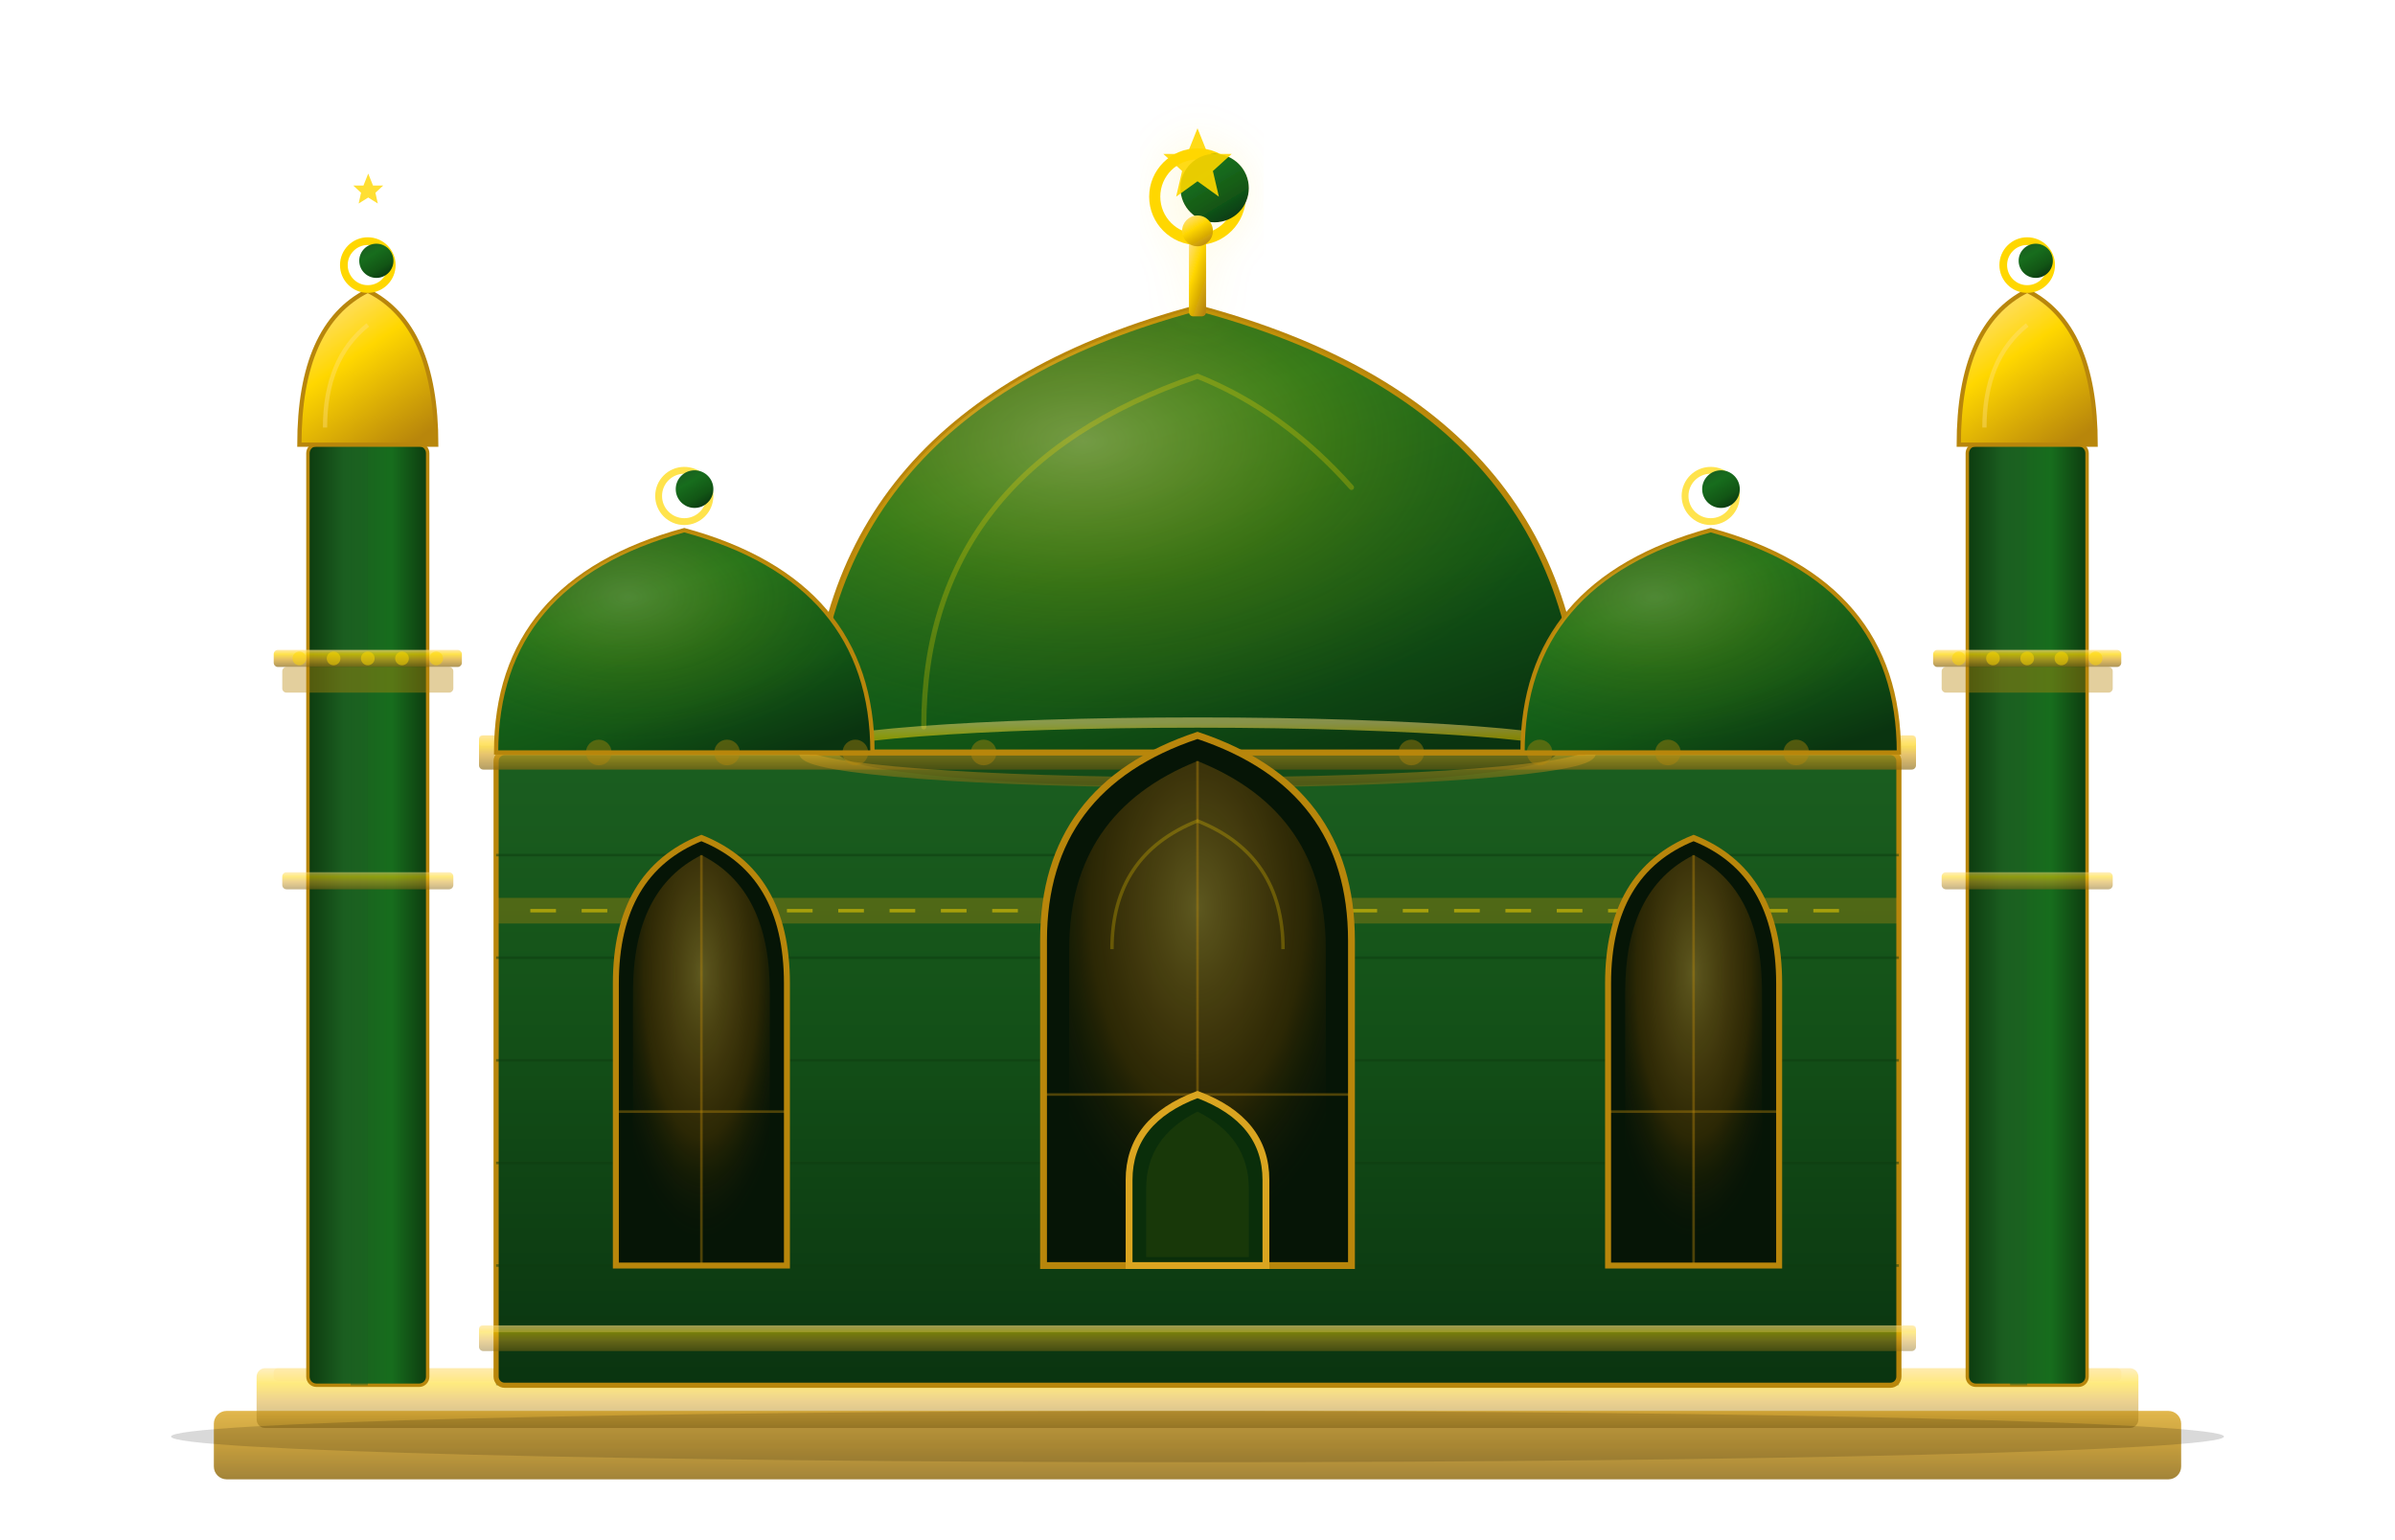
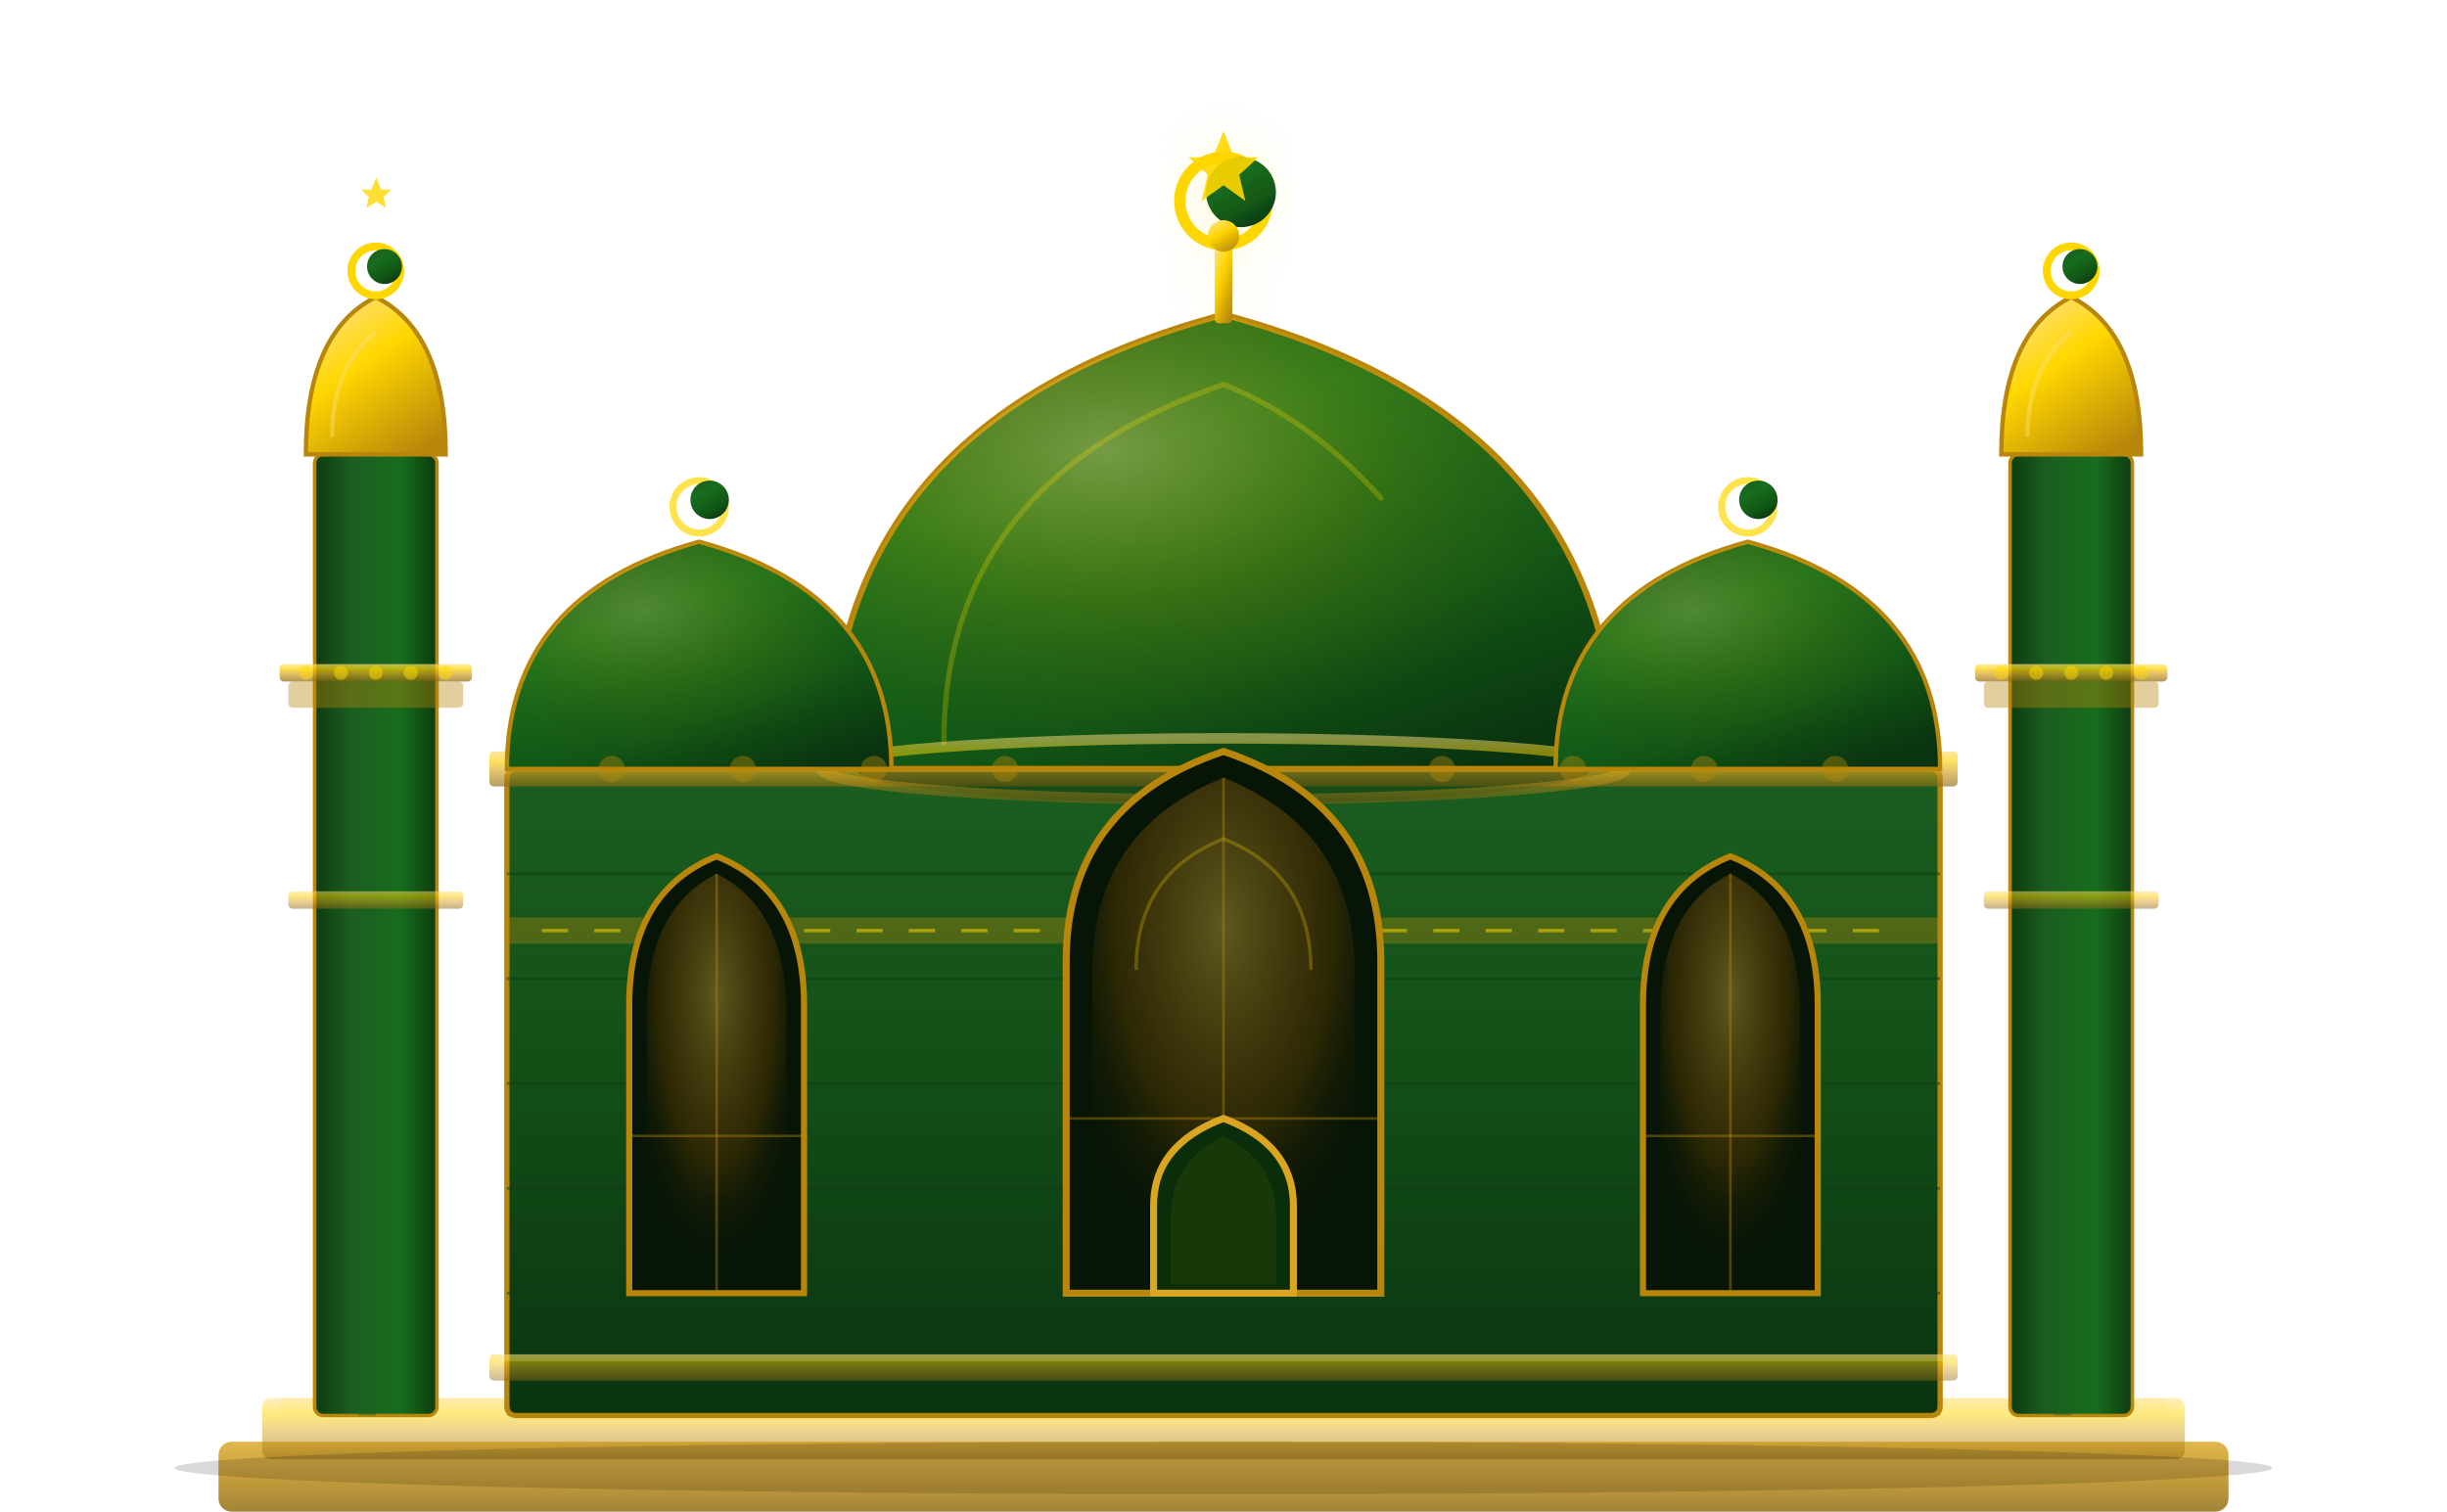
- <svg xmlns="http://www.w3.org/2000/svg" viewBox="0 0 280 180">
+ <svg xmlns="http://www.w3.org/2000/svg" viewBox="0 0 280 173">
  <defs>
    <linearGradient id="mg1" x1="0" y1="0" x2="0" y2="1">
      <stop offset="0%" stop-color="#FFE082" />
      <stop offset="25%" stop-color="#FFD700" />
      <stop offset="55%" stop-color="#DAA520" />
      <stop offset="100%" stop-color="#8B6914" />
    </linearGradient>
    <linearGradient id="mg2" x1="0" y1="0" x2="0" y2="1">
      <stop offset="0%" stop-color="#1B5E20" />
      <stop offset="40%" stop-color="#145218" />
      <stop offset="100%" stop-color="#0A3410" />
    </linearGradient>
    <linearGradient id="mg3" x1="0" y1="0" x2="1" y2="0">
      <stop offset="0%" stop-color="#0D3B0F" />
      <stop offset="100%" stop-color="#145218" />
    </linearGradient>
    <radialGradient id="mg4" cx="0.35" cy="0.3" r="0.65">
      <stop offset="0%" stop-color="#FFE082" stop-opacity="0.4" />
      <stop offset="50%" stop-color="#FFD700" stop-opacity="0.15" />
      <stop offset="100%" stop-color="#B8860B" stop-opacity="0" />
    </radialGradient>
    <linearGradient id="mg5" x1="0.2" y1="0" x2="0.8" y2="1">
      <stop offset="0%" stop-color="#1B5E20" />
      <stop offset="30%" stop-color="#176D1D" />
      <stop offset="70%" stop-color="#125615" />
      <stop offset="100%" stop-color="#0A3410" />
    </linearGradient>
    <linearGradient id="mg6" x1="0" y1="0" x2="1" y2="0">
      <stop offset="0%" stop-color="#0D3B0F" />
      <stop offset="30%" stop-color="#1B5E20" />
      <stop offset="70%" stop-color="#176D1D" />
      <stop offset="100%" stop-color="#0D3B0F" />
    </linearGradient>
    <linearGradient id="mg7" x1="0.2" y1="0" x2="0.8" y2="1">
      <stop offset="0%" stop-color="#FFE082" />
      <stop offset="40%" stop-color="#FFD700" />
      <stop offset="100%" stop-color="#B8860B" />
    </linearGradient>
    <radialGradient id="mg8" cx="0.5" cy="0.3" r="0.7">
      <stop offset="0%" stop-color="#FFD54F" stop-opacity="0.35" />
      <stop offset="60%" stop-color="#FF8F00" stop-opacity="0.15" />
      <stop offset="100%" stop-color="#000" stop-opacity="0" />
    </radialGradient>
    <linearGradient id="mg9" x1="0" y1="0" x2="0" y2="1">
      <stop offset="0%" stop-color="#DAA520" />
      <stop offset="50%" stop-color="#B8860B" />
      <stop offset="100%" stop-color="#8B6508" />
    </linearGradient>
    <filter id="mglow" x="-15%" y="-15%" width="130%" height="130%">
      <feGaussianBlur in="SourceAlpha" stdDeviation="2.5" result="b" />
      <feFlood flood-color="#FFD700" flood-opacity="0.12" />
      <feComposite in2="b" operator="in" />
      <feMerge>
        <feMergeNode />
        <feMergeNode in="SourceGraphic" />
      </feMerge>
    </filter>
    <filter id="minner" x="-5%" y="-5%" width="110%" height="110%">
      <feGaussianBlur in="SourceAlpha" stdDeviation="1.5" />
      <feOffset dx="0" dy="1" />
      <feComposite in2="SourceAlpha" operator="arithmetic" k2="-1" k3="1" />
      <feFlood flood-color="#000" flood-opacity="0.2" />
      <feComposite in2="SourceGraphic" operator="in" />
      <feMerge>
        <feMergeNode />
        <feMergeNode in="SourceGraphic" />
      </feMerge>
    </filter>
  </defs>
  <rect x="25" y="165" width="230" height="8" rx="1.5" fill="url(#mg9)" opacity="0.8" />
  <rect x="30" y="160" width="220" height="7" rx="1" fill="url(#mg1)" opacity="0.5" />
  <rect x="32" y="160" width="216" height="1.5" rx="0.5" fill="#FFE082" opacity="0.3" />
  <rect x="58" y="88" width="6" height="74" fill="#072107" opacity="0.4" />
  <rect x="216" y="88" width="6" height="74" fill="#072107" opacity="0.3" />
  <rect x="58" y="88" width="164" height="74" fill="url(#mg2)" stroke="#B8860B" stroke-width="0.6" rx="1" />
  <line x1="58" y1="100" x2="222" y2="100" stroke="#0D3B0F" stroke-width="0.3" opacity="0.5" />
  <line x1="58" y1="112" x2="222" y2="112" stroke="#0D3B0F" stroke-width="0.3" opacity="0.5" />
  <line x1="58" y1="124" x2="222" y2="124" stroke="#0D3B0F" stroke-width="0.3" opacity="0.5" />
  <line x1="58" y1="136" x2="222" y2="136" stroke="#0D3B0F" stroke-width="0.3" opacity="0.5" />
  <line x1="58" y1="148" x2="222" y2="148" stroke="#0D3B0F" stroke-width="0.3" opacity="0.5" />
  <rect x="56" y="86" width="168" height="4" rx="0.5" fill="url(#mg1)" opacity="0.65" />
  <rect x="56" y="86" width="168" height="1.2" rx="0.3" fill="#FFE082" opacity="0.35" />
  <rect x="58" y="105" width="164" height="3" fill="#B8860B" opacity="0.35" />
  <line x1="62" y1="106.5" x2="218" y2="106.5" stroke="#FFD700" stroke-width="0.4" opacity="0.5" stroke-dasharray="3 3" />
  <ellipse cx="140" cy="88" rx="42" ry="4" fill="#072107" opacity="0.3" />
  <path d="M 95 88 Q 95 48 140 36 Q 185 48 185 88 Z" fill="url(#mg5)" stroke="#B8860B" stroke-width="0.7" />
  <path d="M 95 88 Q 95 48 140 36 Q 185 48 185 88 Z" fill="url(#mg4)" />
  <path d="M 108 85 Q 108 55 140 44 Q 150 48 158 57" fill="none" stroke="#FFD700" stroke-width="0.6" opacity="0.25" stroke-linecap="round" />
  <ellipse cx="140" cy="88" rx="46" ry="3.5" fill="none" stroke="url(#mg1)" stroke-width="1.2" opacity="0.5" />
  <g filter="url(#mglow)">
    <rect x="139" y="27" width="2" height="10" fill="url(#mg7)" rx="0.5" />
    <circle cx="140" cy="23" r="5" fill="none" stroke="#FFD700" stroke-width="1.3" />
    <circle cx="142" cy="22" r="4" fill="url(#mg5)" />
    <polygon points="140,15 141.2,18 144,18 141.8,20 142.5,23 140,21.2 137.5,23 138.2,20 136,18 138.8,18" fill="#FFD700" opacity="0.9" />
    <circle cx="140" cy="27" r="1.8" fill="url(#mg7)" />
  </g>
  <path d="M 58 88 Q 58 68 80 62 Q 102 68 102 88 Z" fill="url(#mg5)" stroke="#B8860B" stroke-width="0.5" />
  <path d="M 58 88 Q 58 68 80 62 Q 102 68 102 88 Z" fill="url(#mg4)" opacity="0.6" />
  <circle cx="80" cy="58" r="3" fill="none" stroke="#FFD700" stroke-width="0.8" opacity="0.7" />
  <circle cx="81.2" cy="57.2" r="2.2" fill="url(#mg5)" />
  <path d="M 178 88 Q 178 68 200 62 Q 222 68 222 88 Z" fill="url(#mg5)" stroke="#B8860B" stroke-width="0.5" />
  <path d="M 178 88 Q 178 68 200 62 Q 222 68 222 88 Z" fill="url(#mg4)" opacity="0.6" />
  <circle cx="200" cy="58" r="3" fill="none" stroke="#FFD700" stroke-width="0.8" opacity="0.7" />
  <circle cx="201.2" cy="57.2" r="2.2" fill="url(#mg5)" />
  <rect x="42" y="52" width="3" height="110" fill="#050f05" opacity="0.3" />
  <rect x="36" y="52" width="14" height="110" fill="url(#mg6)" stroke="#B8860B" stroke-width="0.4" rx="1" />
  <rect x="41" y="52" width="2" height="110" fill="#1B5E20" opacity="0.4" />
  <path d="M 35 52 Q 35 38 43 34 Q 51 38 51 52 Z" fill="url(#mg7)" stroke="#B8860B" stroke-width="0.5" />
  <path d="M 38 50 Q 38 42 43 38" fill="none" stroke="#FFE082" stroke-width="0.5" opacity="0.4" />
  <rect x="32" y="76" width="22" height="2" rx="0.5" fill="url(#mg1)" opacity="0.7" />
  <rect x="33" y="78" width="20" height="3" rx="0.5" fill="#B8860B" opacity="0.4" />
  <circle cx="35" cy="77" r="0.8" fill="#FFD700" opacity="0.5" />
  <circle cx="39" cy="77" r="0.8" fill="#FFD700" opacity="0.5" />
  <circle cx="43" cy="77" r="0.8" fill="#FFD700" opacity="0.5" />
  <circle cx="47" cy="77" r="0.8" fill="#FFD700" opacity="0.5" />
  <circle cx="51" cy="77" r="0.8" fill="#FFD700" opacity="0.5" />
  <rect x="33" y="102" width="20" height="2" rx="0.5" fill="url(#mg1)" opacity="0.5" />
  <circle cx="43" cy="31" r="2.8" fill="none" stroke="#FFD700" stroke-width="0.9" />
  <circle cx="44" cy="30.5" r="2" fill="url(#mg5)" />
  <polygon points="43,26 43.8,28 45.5,28 44.2,29.2 44.6,31 43,30 41.4,31 41.8,29.2 40.5,28 42.2,28" fill="#FFD700" opacity="0.8" transform="scale(0.7) translate(18.5,3)" />
  <rect x="235" y="52" width="3" height="110" fill="#050f05" opacity="0.25" />
  <rect x="230" y="52" width="14" height="110" fill="url(#mg6)" stroke="#B8860B" stroke-width="0.4" rx="1" />
  <rect x="235" y="52" width="2" height="110" fill="#1B5E20" opacity="0.4" />
  <path d="M 229 52 Q 229 38 237 34 Q 245 38 245 52 Z" fill="url(#mg7)" stroke="#B8860B" stroke-width="0.5" />
  <path d="M 232 50 Q 232 42 237 38" fill="none" stroke="#FFE082" stroke-width="0.5" opacity="0.4" />
  <rect x="226" y="76" width="22" height="2" rx="0.5" fill="url(#mg1)" opacity="0.7" />
  <rect x="227" y="78" width="20" height="3" rx="0.5" fill="#B8860B" opacity="0.4" />
  <circle cx="229" cy="77" r="0.8" fill="#FFD700" opacity="0.5" />
  <circle cx="233" cy="77" r="0.8" fill="#FFD700" opacity="0.5" />
  <circle cx="237" cy="77" r="0.8" fill="#FFD700" opacity="0.5" />
  <circle cx="241" cy="77" r="0.8" fill="#FFD700" opacity="0.5" />
  <circle cx="245" cy="77" r="0.8" fill="#FFD700" opacity="0.5" />
  <rect x="227" y="102" width="20" height="2" rx="0.5" fill="url(#mg1)" opacity="0.5" />
  <circle cx="237" cy="31" r="2.8" fill="none" stroke="#FFD700" stroke-width="0.9" />
  <circle cx="238" cy="30.5" r="2" fill="url(#mg5)" />
  <path d="M 72 115 Q 72 102 82 98 Q 92 102 92 115 L 92 148 L 72 148 Z" fill="#061506" stroke="#B8860B" stroke-width="0.7" />
  <path d="M 74 116 Q 74 104 82 100 Q 90 104 90 116 L 90 146 L 74 146 Z" fill="url(#mg8)" />
  <line x1="82" y1="100" x2="82" y2="148" stroke="#B8860B" stroke-width="0.3" opacity="0.4" />
  <line x1="72" y1="130" x2="92" y2="130" stroke="#B8860B" stroke-width="0.3" opacity="0.4" />
  <path d="M 122 110 Q 122 92 140 86 Q 158 92 158 110 L 158 148 L 122 148 Z" fill="#061506" stroke="#B8860B" stroke-width="0.8" />
  <path d="M 125 111 Q 125 95 140 89 Q 155 95 155 111 L 155 146 L 125 146 Z" fill="url(#mg8)" />
  <line x1="140" y1="89" x2="140" y2="148" stroke="#B8860B" stroke-width="0.3" opacity="0.4" />
  <line x1="122" y1="128" x2="158" y2="128" stroke="#B8860B" stroke-width="0.3" opacity="0.4" />
  <path d="M 130 111 Q 130 100 140 96 Q 150 100 150 111" fill="none" stroke="#FFD700" stroke-width="0.4" opacity="0.25" />
  <path d="M 188 115 Q 188 102 198 98 Q 208 102 208 115 L 208 148 L 188 148 Z" fill="#061506" stroke="#B8860B" stroke-width="0.7" />
  <path d="M 190 116 Q 190 104 198 100 Q 206 104 206 116 L 206 146 L 190 146 Z" fill="url(#mg8)" />
  <line x1="198" y1="100" x2="198" y2="148" stroke="#B8860B" stroke-width="0.3" opacity="0.4" />
  <line x1="188" y1="130" x2="208" y2="130" stroke="#B8860B" stroke-width="0.3" opacity="0.4" />
  <path d="M 132 148 L 132 138 Q 132 131 140 128 Q 148 131 148 138 L 148 148 Z" fill="#0A2E0A" stroke="#DAA520" stroke-width="0.8" />
  <path d="M 134 147 L 134 139 Q 134 133 140 130 Q 146 133 146 139 L 146 147 Z" fill="#FFD700" opacity="0.06" />
  <circle cx="70" cy="88" r="1.5" fill="#B8860B" opacity="0.4" />
  <circle cx="85" cy="88" r="1.5" fill="#B8860B" opacity="0.4" />
  <circle cx="100" cy="88" r="1.5" fill="#B8860B" opacity="0.4" />
  <circle cx="115" cy="88" r="1.5" fill="#B8860B" opacity="0.4" />
  <circle cx="165" cy="88" r="1.5" fill="#B8860B" opacity="0.4" />
  <circle cx="180" cy="88" r="1.5" fill="#B8860B" opacity="0.4" />
  <circle cx="195" cy="88" r="1.5" fill="#B8860B" opacity="0.4" />
  <circle cx="210" cy="88" r="1.5" fill="#B8860B" opacity="0.4" />
  <rect x="56" y="155" width="168" height="3" rx="0.5" fill="url(#mg1)" opacity="0.45" />
  <rect x="56" y="155" width="168" height="0.8" rx="0.3" fill="#FFE082" opacity="0.25" />
  <ellipse cx="140" cy="168" rx="120" ry="3" fill="#000" opacity="0.15" />
</svg>
